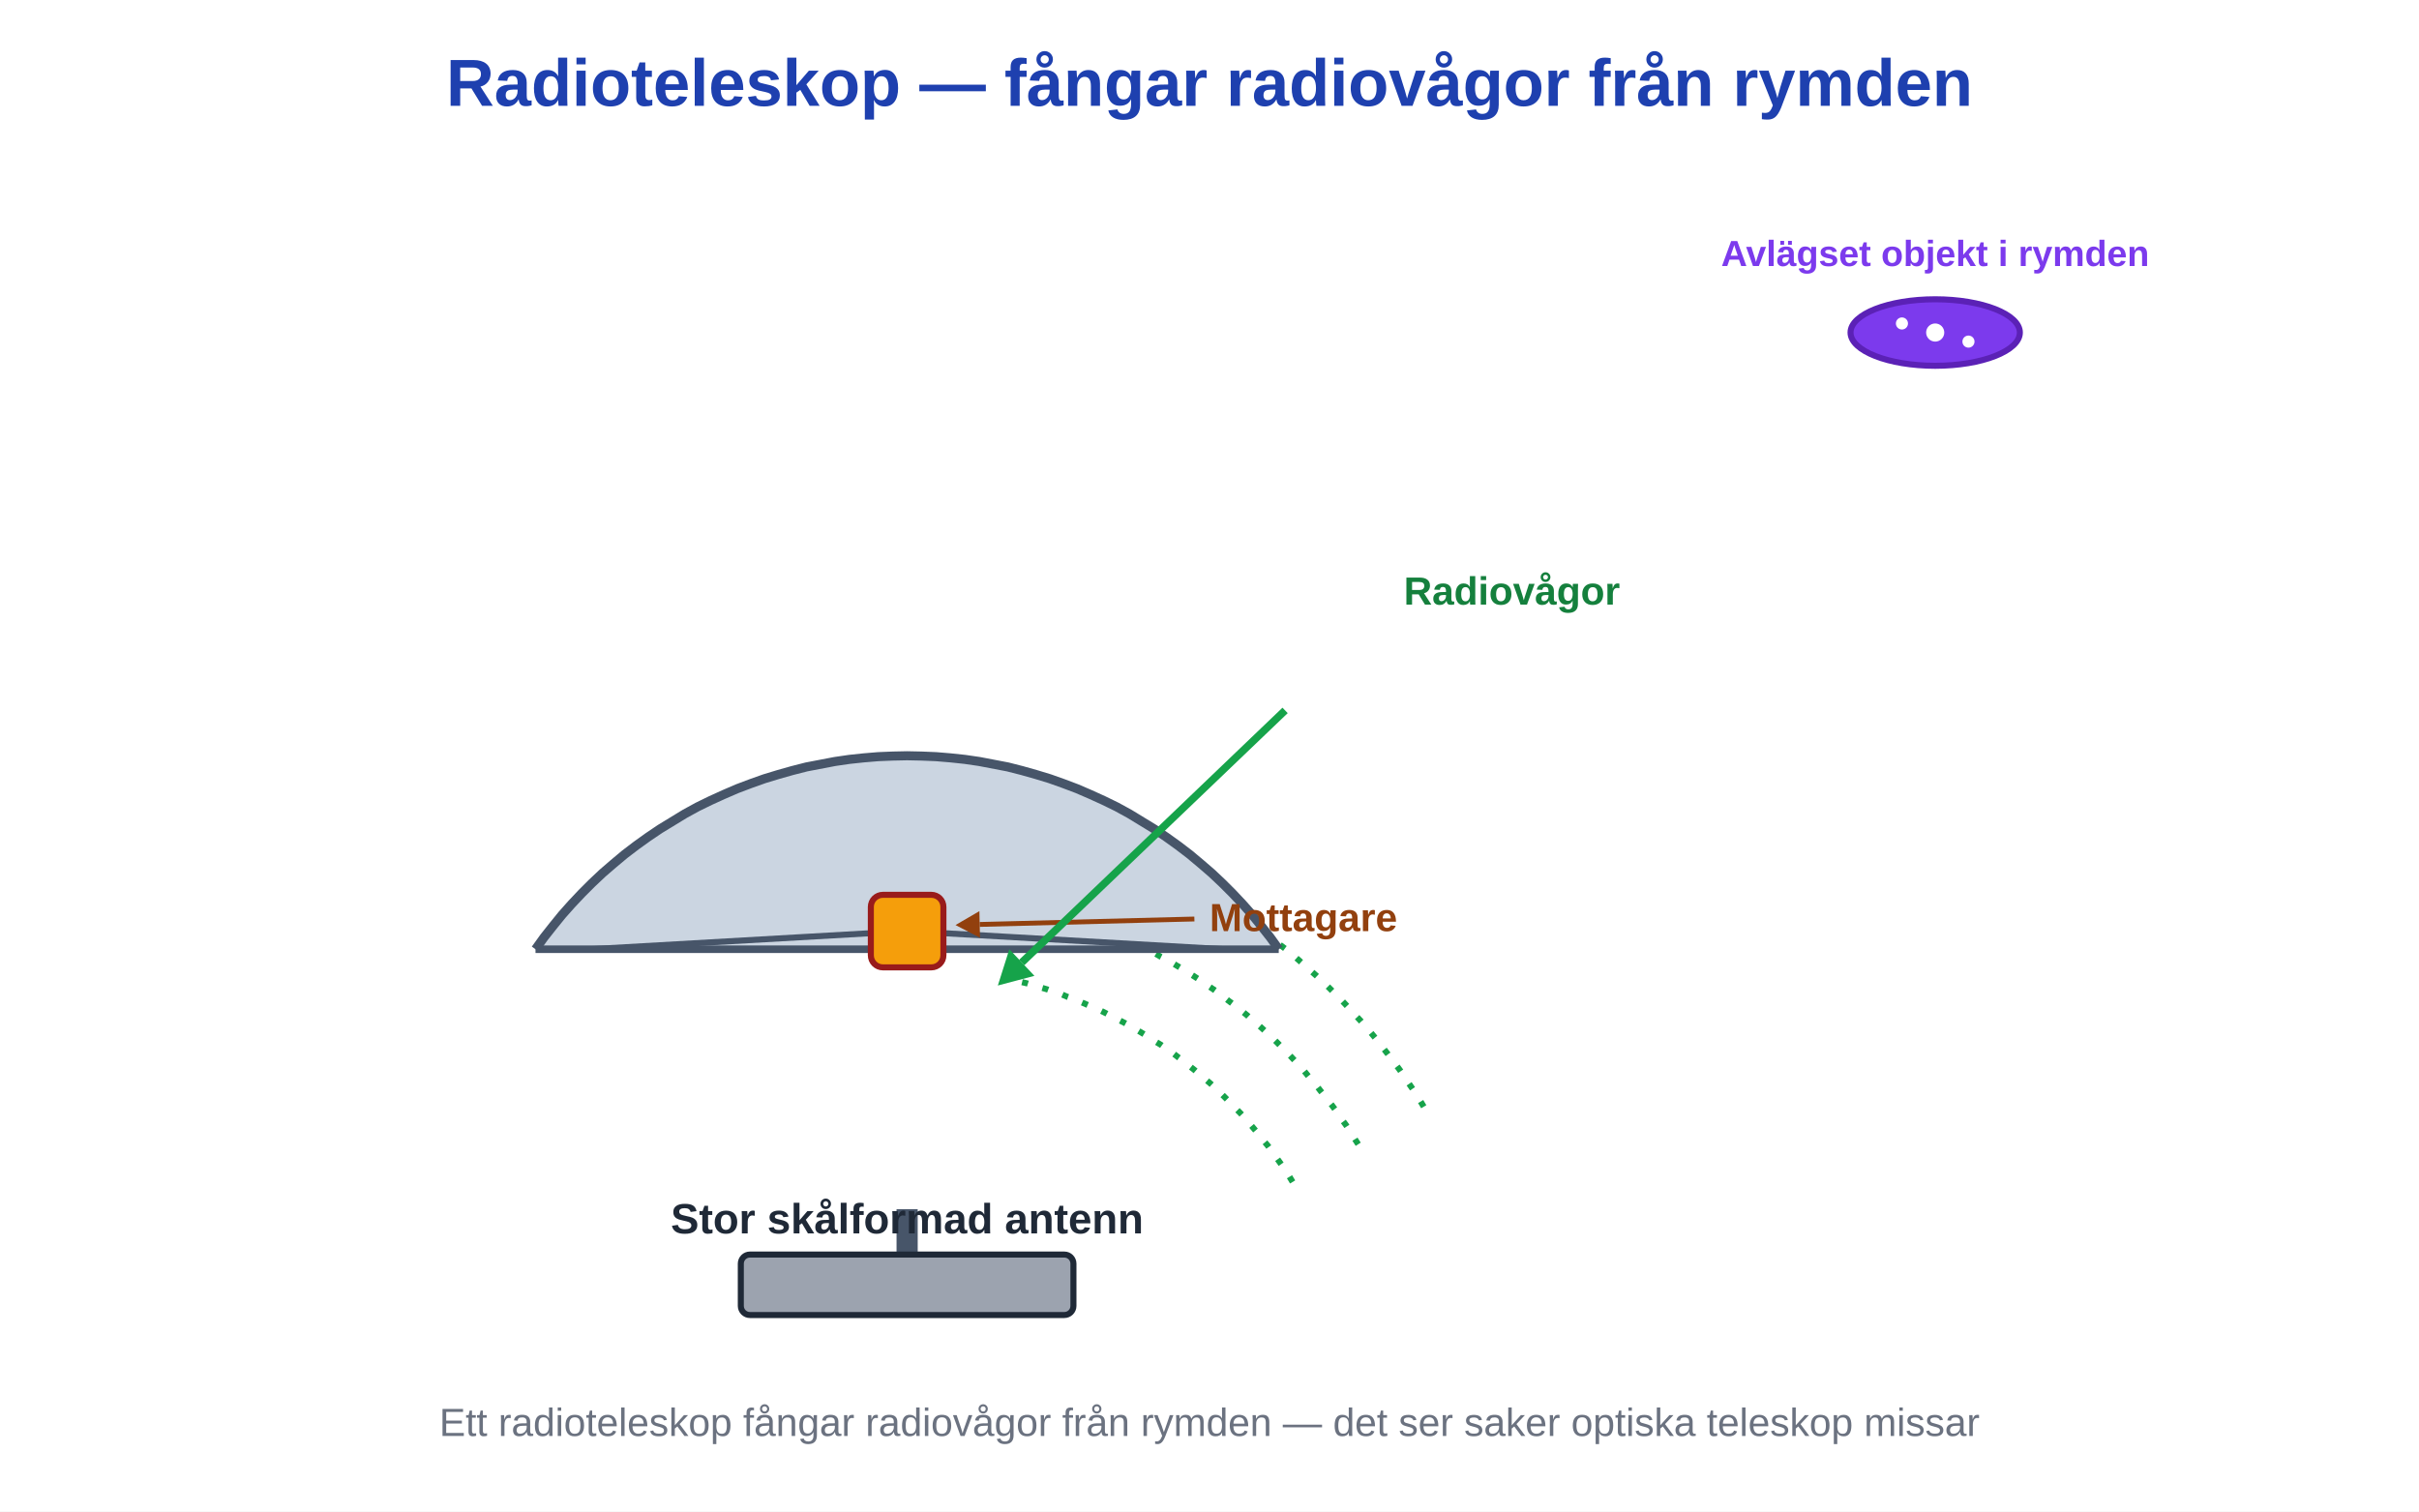
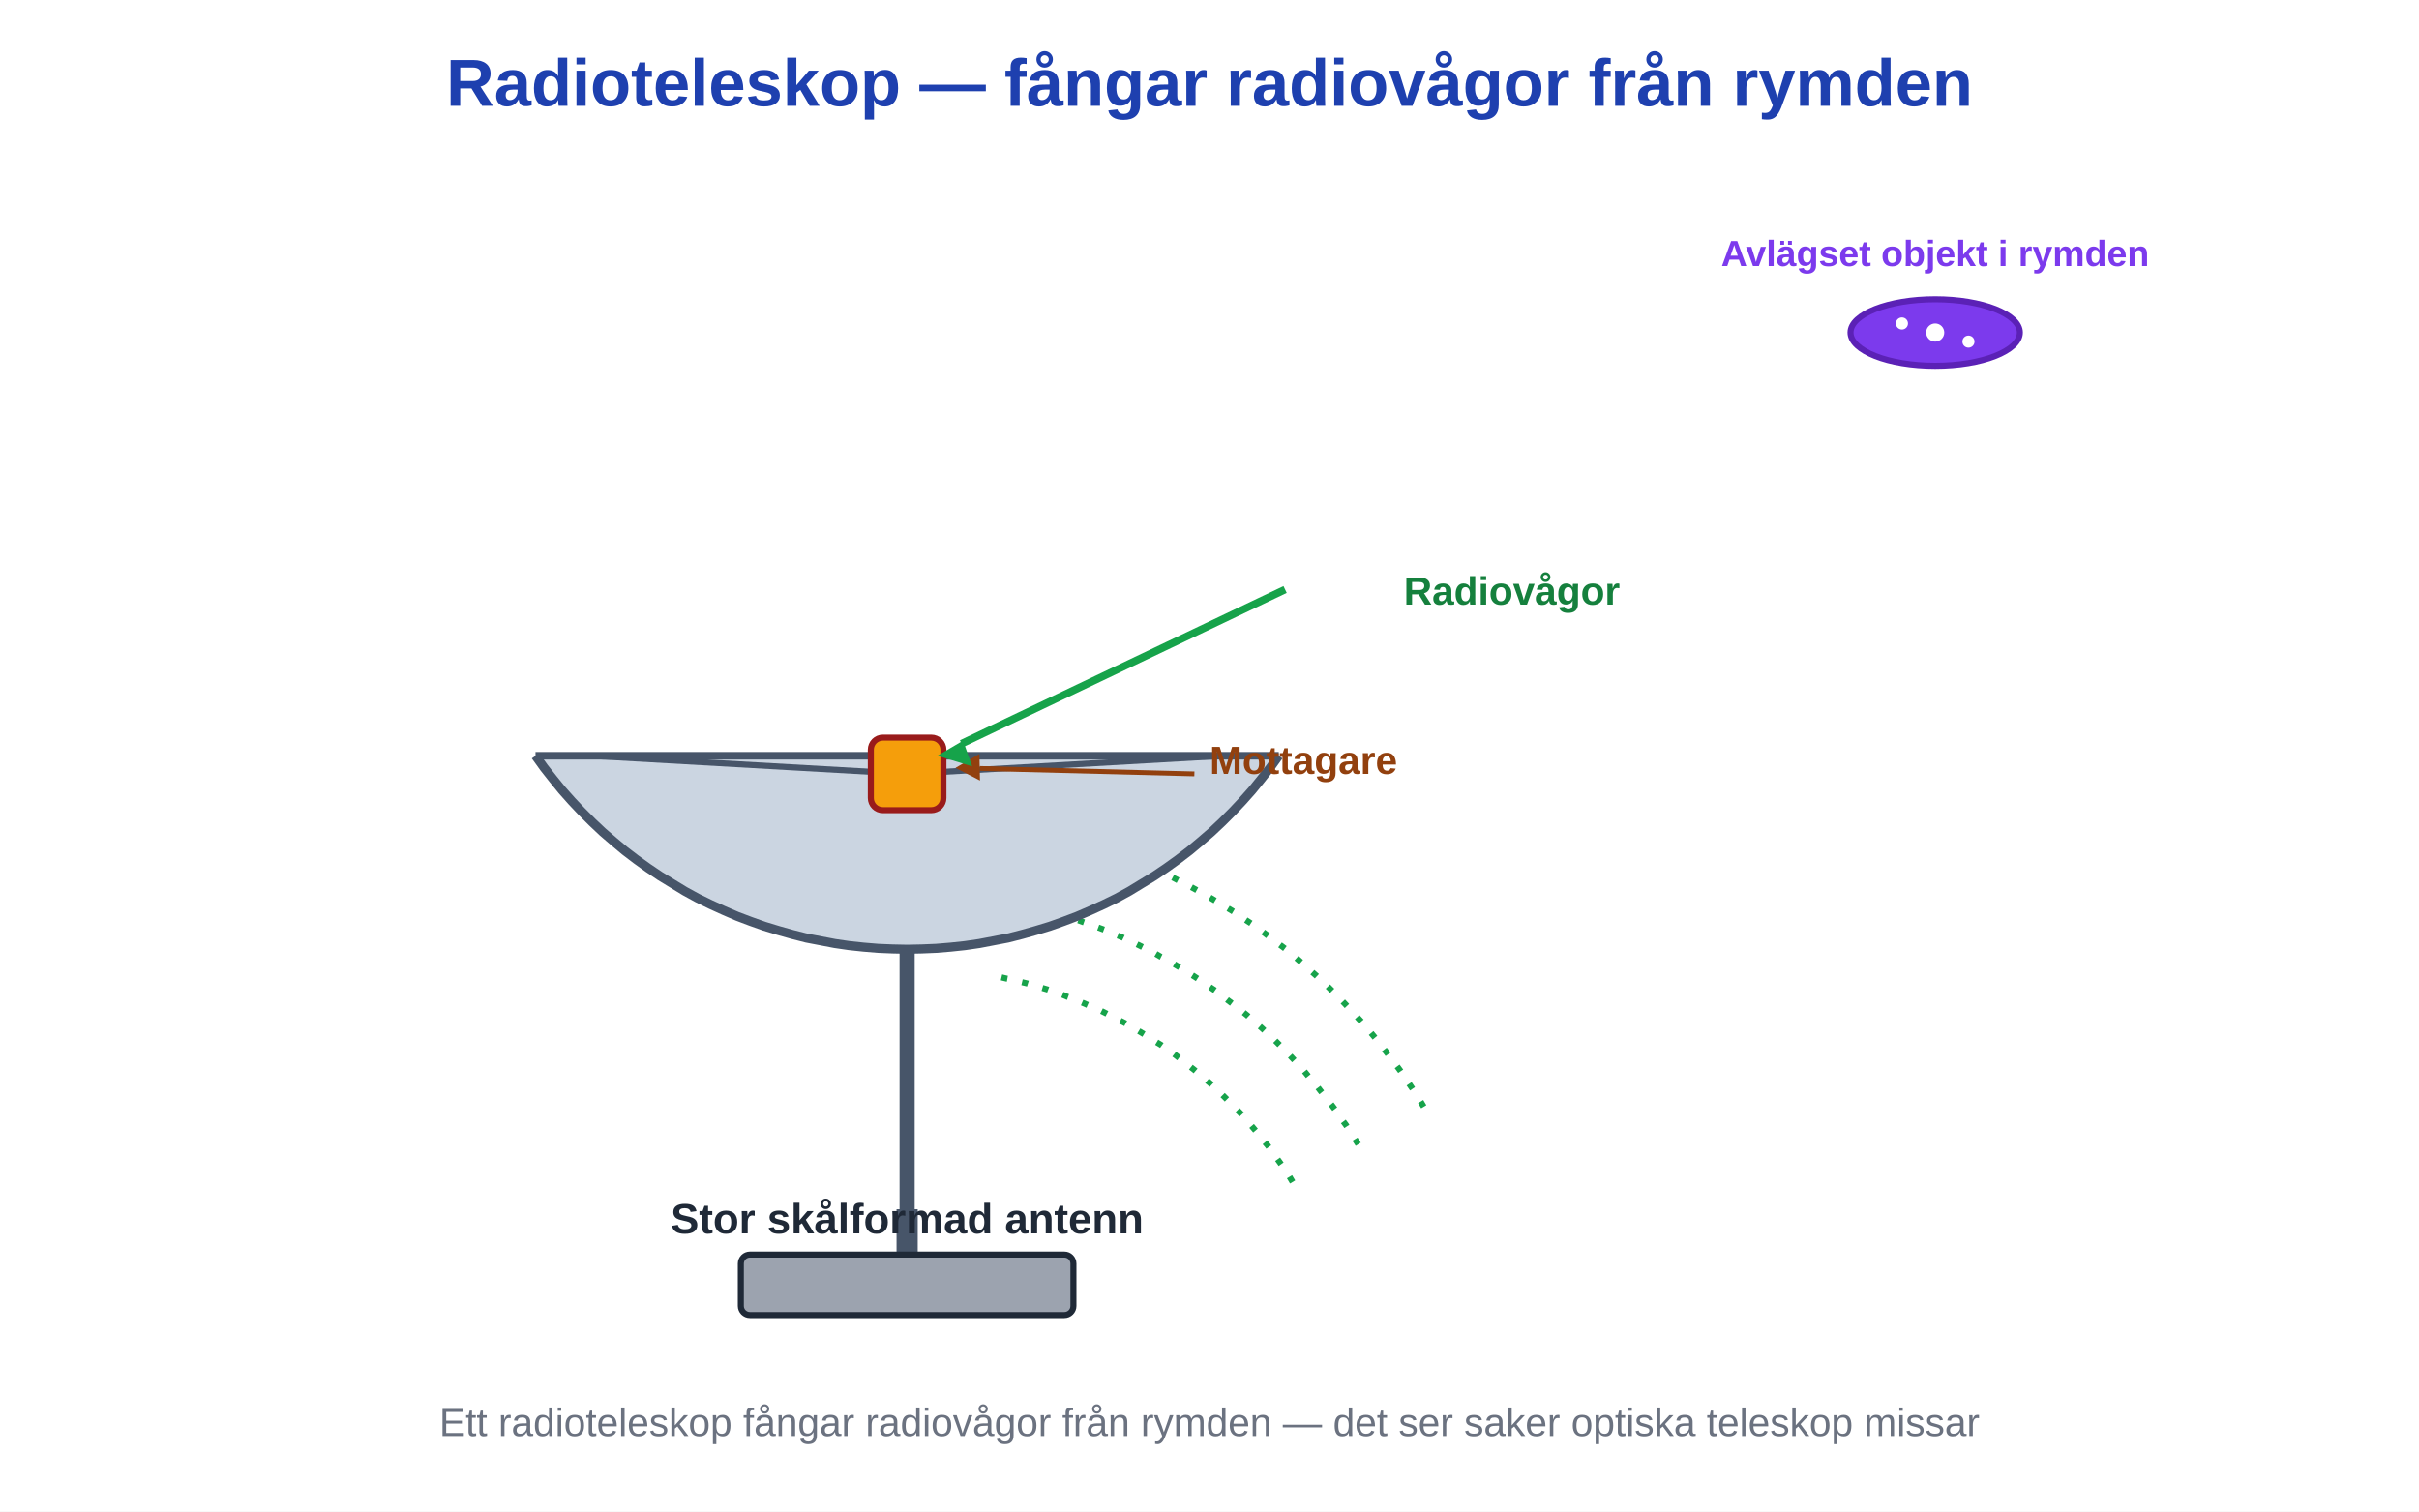
<svg xmlns="http://www.w3.org/2000/svg" viewBox="0 0 800 500" width="800" height="500">
  <rect width="800" height="500" fill="white" />
  <text x="400" y="35" font-family="Arial,sans-serif" font-size="22" fill="#1e40af" text-anchor="middle" font-weight="bold">Radioteleskop — fångar radiovågor från rymden</text>
  <ellipse cx="640.0" cy="110.0" rx="28.0" ry="11.0" fill="#7c3aed" stroke="#5b21b6" stroke-width="2" />
  <circle cx="640.0" cy="110.0" r="3" fill="white" />
  <circle cx="629.0" cy="107.0" r="2" fill="white" />
  <circle cx="651.0" cy="113.0" r="2" fill="white" />
  <text x="640" y="88" font-family="Arial,sans-serif" font-size="12" fill="#7c3aed" text-anchor="middle" font-weight="bold">Avlägset objekt i rymden</text>
  <polyline points="331.2,323.3 332.9,323.7 334.6,324.0 336.3,324.5 338.0,324.9 339.7,325.3 341.3,325.8 343.0,326.3 344.7,326.8 346.4,327.3 348.0,327.9 349.7,328.5 351.3,329.0 352.9,329.7 354.6,330.3 356.2,330.9 357.8,331.6 359.4,332.3 361.0,333.0 362.6,333.7 364.2,334.4 365.8,335.2 367.3,336.0 368.9,336.7 370.4,337.6 372.0,338.4 373.5,339.2 375.0,340.1 376.5,341.0 378.0,341.9 379.5,342.8 381.0,343.7 382.4,344.7 383.9,345.6 385.3,346.6 386.7,347.6 388.2,348.6 389.6,349.7 391.0,350.7 392.3,351.8 393.7,352.9 395.1,354.0 396.4,355.1 397.7,356.2 399.1,357.4 400.4,358.5 401.7,359.7 402.9,360.9 404.2,362.1 405.4,363.3 406.7,364.6 407.9,365.8 409.1,367.1 410.3,368.3 411.5,369.6 412.6,370.9 413.8,372.3 414.9,373.6 416.0,374.9 417.1,376.3 418.2,377.7 419.3,379.0 420.3,380.4 421.4,381.8 422.4,383.3 423.4,384.7 424.4,386.1 425.3,387.6 426.3,389.0 427.2,390.5 428.1,392.0 429.0,393.5 429.9,395.0" fill="none" stroke="#16a34a" stroke-width="2" stroke-linejoin="round" stroke-dasharray="2,5" />
  <polyline points="336.4,298.8 338.4,299.3 340.4,299.7 342.3,300.2 344.3,300.7 346.3,301.2 348.2,301.8 350.2,302.4 352.1,302.9 354.1,303.6 356.0,304.2 357.9,304.9 359.9,305.6 361.8,306.3 363.7,307.0 365.6,307.7 367.4,308.5 369.3,309.3 371.2,310.1 373.0,311.0 374.9,311.8 376.7,312.7 378.5,313.6 380.4,314.5 382.2,315.5 383.9,316.5 385.7,317.4 387.5,318.4 389.3,319.5 391.0,320.5 392.7,321.6 394.5,322.7 396.2,323.8 397.9,324.9 399.5,326.1 401.2,327.2 402.9,328.4 404.5,329.6 406.1,330.9 407.7,332.1 409.3,333.4 410.9,334.6 412.5,335.9 414.0,337.3 415.6,338.6 417.1,339.9 418.6,341.3 420.1,342.7 421.6,344.1 423.0,345.5 424.5,347.0 425.9,348.4 427.3,349.9 428.7,351.4 430.1,352.9 431.4,354.4 432.7,356.0 434.1,357.5 435.4,359.1 436.6,360.7 437.9,362.3 439.1,363.9 440.4,365.5 441.6,367.1 442.8,368.8 443.9,370.5 445.1,372.1 446.2,373.8 447.3,375.5 448.4,377.3 449.5,379.0 450.5,380.7 451.6,382.5" fill="none" stroke="#16a34a" stroke-width="2" stroke-linejoin="round" stroke-dasharray="2,5" />
  <polyline points="341.6,274.4 343.9,274.9 346.1,275.4 348.4,275.9 350.6,276.5 352.9,277.1 355.1,277.7 357.4,278.4 359.6,279.1 361.8,279.8 364.0,280.5 366.2,281.3 368.4,282.1 370.6,282.9 372.8,283.7 374.9,284.6 377.1,285.4 379.2,286.4 381.3,287.3 383.5,288.2 385.6,289.2 387.7,290.2 389.8,291.3 391.8,292.3 393.9,293.4 395.9,294.5 398.0,295.6 400.0,296.8 402.0,298.0 404.0,299.2 406.0,300.4 408.0,301.6 409.9,302.9 411.8,304.2 413.8,305.5 415.7,306.8 417.6,308.2 419.4,309.6 421.3,311.0 423.1,312.4 425.0,313.8 426.8,315.3 428.6,316.8 430.3,318.3 432.1,319.8 433.8,321.4 435.5,322.9 437.2,324.5 438.9,326.1 440.6,327.8 442.2,329.4 443.9,331.1 445.5,332.8 447.1,334.5 448.6,336.2 450.2,337.9 451.7,339.7 453.2,341.4 454.7,343.2 456.2,345.0 457.6,346.9 459.0,348.7 460.4,350.6 461.8,352.4 463.2,354.3 464.5,356.2 465.8,358.2 467.1,360.1 468.4,362.0 469.6,364.0 470.8,366.0 472.0,368.0 473.2,370.0" fill="none" stroke="#16a34a" stroke-width="2" stroke-linejoin="round" stroke-dasharray="2,5" />
  <text x="500" y="200" font-family="Arial,sans-serif" font-size="13" fill="#15803d" text-anchor="middle" font-weight="bold">Radiovågor</text>
-   <polyline points="177.1,314.0 179.9,310.1 182.9,306.3 185.9,302.6 189.1,299.0 192.4,295.5 195.8,292.1 199.3,288.8 202.9,285.7 206.6,282.6 210.4,279.7 214.3,276.9 218.3,274.2 222.4,271.7 226.5,269.2 230.7,266.9 235.0,264.8 239.4,262.8 243.8,260.9 248.3,259.2 252.8,257.6 257.4,256.2 262.0,254.9 266.7,253.7 271.4,252.8 276.1,251.9 280.9,251.2 285.6,250.7 290.4,250.3 295.2,250.1 300.0,250.0 304.8,250.1 309.6,250.3 314.4,250.7 319.1,251.2 323.9,251.9 328.6,252.8 333.3,253.7 338.0,254.9 342.6,256.2 347.2,257.6 351.7,259.2 356.2,260.9 360.6,262.8 365.0,264.8 369.3,266.9 373.5,269.2 377.6,271.7 381.7,274.2 385.7,276.9 389.6,279.7 393.4,282.6 397.1,285.7 400.7,288.8 404.2,292.1 407.6,295.5 410.9,299.0 414.1,302.6 417.1,306.3 420.1,310.1 422.9,314.0" fill="#cbd5e1" stroke="#475569" stroke-width="3" stroke-linejoin="round" />
-   <line x1="177.1" y1="314.0" x2="422.9" y2="314.0" stroke="#475569" stroke-width="2.5" />
-   <line x1="195.1" y1="314.0" x2="300.0" y2="308.0" stroke="#475569" stroke-width="2" />
-   <line x1="404.9" y1="314.0" x2="300.0" y2="308.0" stroke="#475569" stroke-width="2" />
-   <rect x="288" y="296" width="24" height="24" fill="#f59e0b" stroke="#991b1b" stroke-width="2" rx="4" />
-   <line x1="395.0" y1="304.0" x2="324.0" y2="305.8" stroke="#92400e" stroke-width="1.6" />
-   <polygon points="316.0,306.0 323.9,301.4 324.1,310.2" fill="#92400e" />
-   <text x="400" y="308" font-family="Arial,sans-serif" font-size="13" fill="#92400e" text-anchor="start" font-weight="bold">Mottagare</text>
-   <line x1="425.0" y1="235.0" x2="337.9" y2="318.4" stroke="#16a34a" stroke-width="2.5" />
-   <polygon points="330.0,326.0 333.8,314.0 342.1,322.8" fill="#16a34a" />
+   <polyline points="177.1,250.0 179.9,253.9 182.9,257.7 185.9,261.4 189.1,265.0 192.4,268.5 195.8,271.9 199.3,275.2 202.9,278.3 206.6,281.4 210.4,284.3 214.3,287.1 218.3,289.8 222.4,292.3 226.5,294.8 230.7,297.1 235.0,299.2 239.4,301.2 243.8,303.1 248.3,304.8 252.8,306.4 257.4,307.8 262.0,309.1 266.7,310.3 271.4,311.2 276.1,312.1 280.9,312.8 285.6,313.3 290.4,313.7 295.2,313.9 300.0,314.0 304.8,313.9 309.6,313.7 314.4,313.3 319.1,312.8 323.9,312.1 328.6,311.2 333.3,310.3 338.0,309.1 342.6,307.8 347.2,306.4 351.7,304.8 356.2,303.1 360.6,301.2 365.0,299.2 369.3,297.1 373.5,294.8 377.6,292.3 381.7,289.8 385.7,287.1 389.6,284.3 393.4,281.4 397.1,278.3 400.7,275.2 404.2,271.9 407.6,268.5 410.9,265.0 414.1,261.4 417.1,257.7 420.1,253.9 422.9,250.0" fill="#cbd5e1" stroke="#475569" stroke-width="3" stroke-linejoin="round" />
+   <line x1="177.1" y1="250.0" x2="422.9" y2="250.0" stroke="#475569" stroke-width="2.5" />
+   <line x1="195.1" y1="250.0" x2="300.0" y2="256.0" stroke="#475569" stroke-width="2" />
+   <line x1="404.9" y1="250.0" x2="300.0" y2="256.0" stroke="#475569" stroke-width="2" />
+   <rect x="288" y="244" width="24" height="24" fill="#f59e0b" stroke="#991b1b" stroke-width="2" rx="4" />
+   <line x1="395.0" y1="256.0" x2="324.0" y2="254.2" stroke="#92400e" stroke-width="1.6" />
+   <polygon points="316.0,254.0 323.9,249.4 324.1,258.2" fill="#92400e" />
+   <text x="400" y="256" font-family="Arial,sans-serif" font-size="13" fill="#92400e" text-anchor="start" font-weight="bold">Mottagare</text>
+   <line x1="300.0" y1="314.0" x2="300.0" y2="400.0" stroke="#475569" stroke-width="5" />
+   <line x1="425.0" y1="195.0" x2="318.0" y2="246.0" stroke="#16a34a" stroke-width="2.5" />
+   <polygon points="310.0,250.0 318.5,245.0 321.5,253.5" fill="#16a34a" />
  <line x1="300.0" y1="400.0" x2="300.0" y2="415.0" stroke="#475569" stroke-width="7" />
  <rect x="245" y="415" width="110" height="20" fill="#9ca3af" stroke="#1f2937" stroke-width="2" rx="3" />
  <text x="300" y="408" font-family="Arial,sans-serif" font-size="14" fill="#1f2937" text-anchor="middle" font-weight="bold">Stor skålformad antenn</text>
  <text x="400" y="475" font-family="Arial,sans-serif" font-size="13" fill="#6b7280" text-anchor="middle">Ett radioteleskop fångar radiovågor från rymden — det ser saker optiska teleskop missar</text>
</svg>
